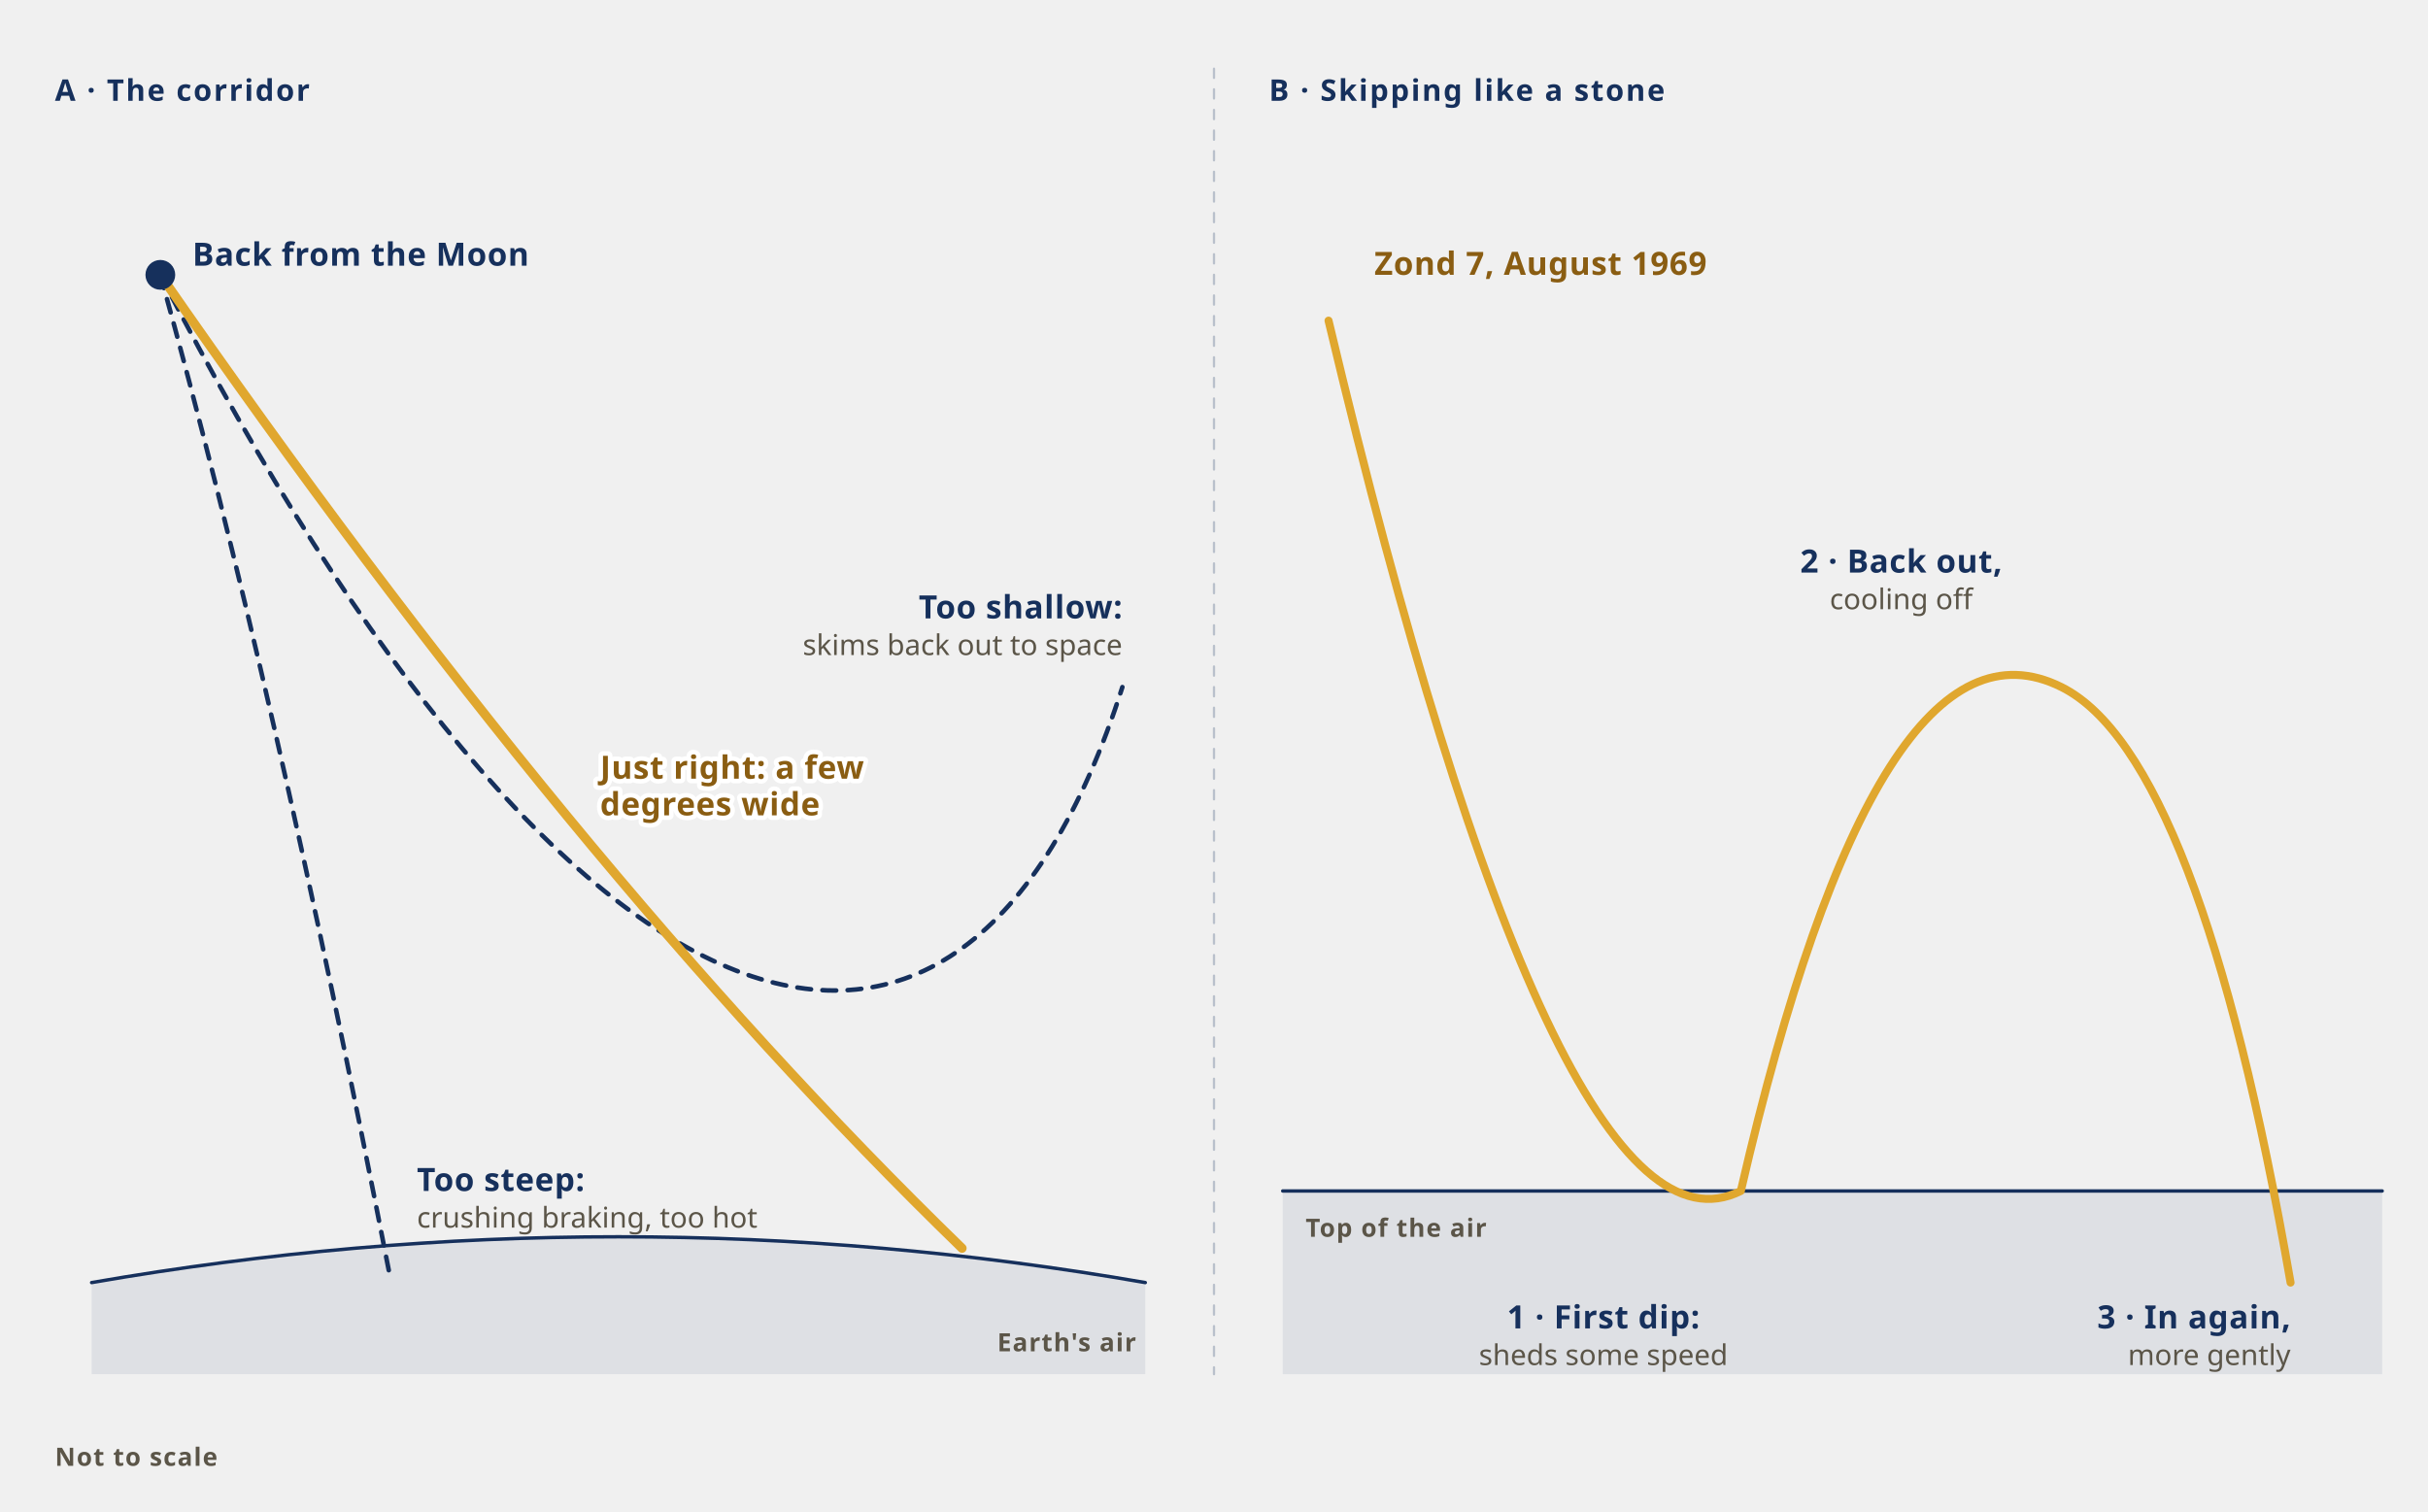
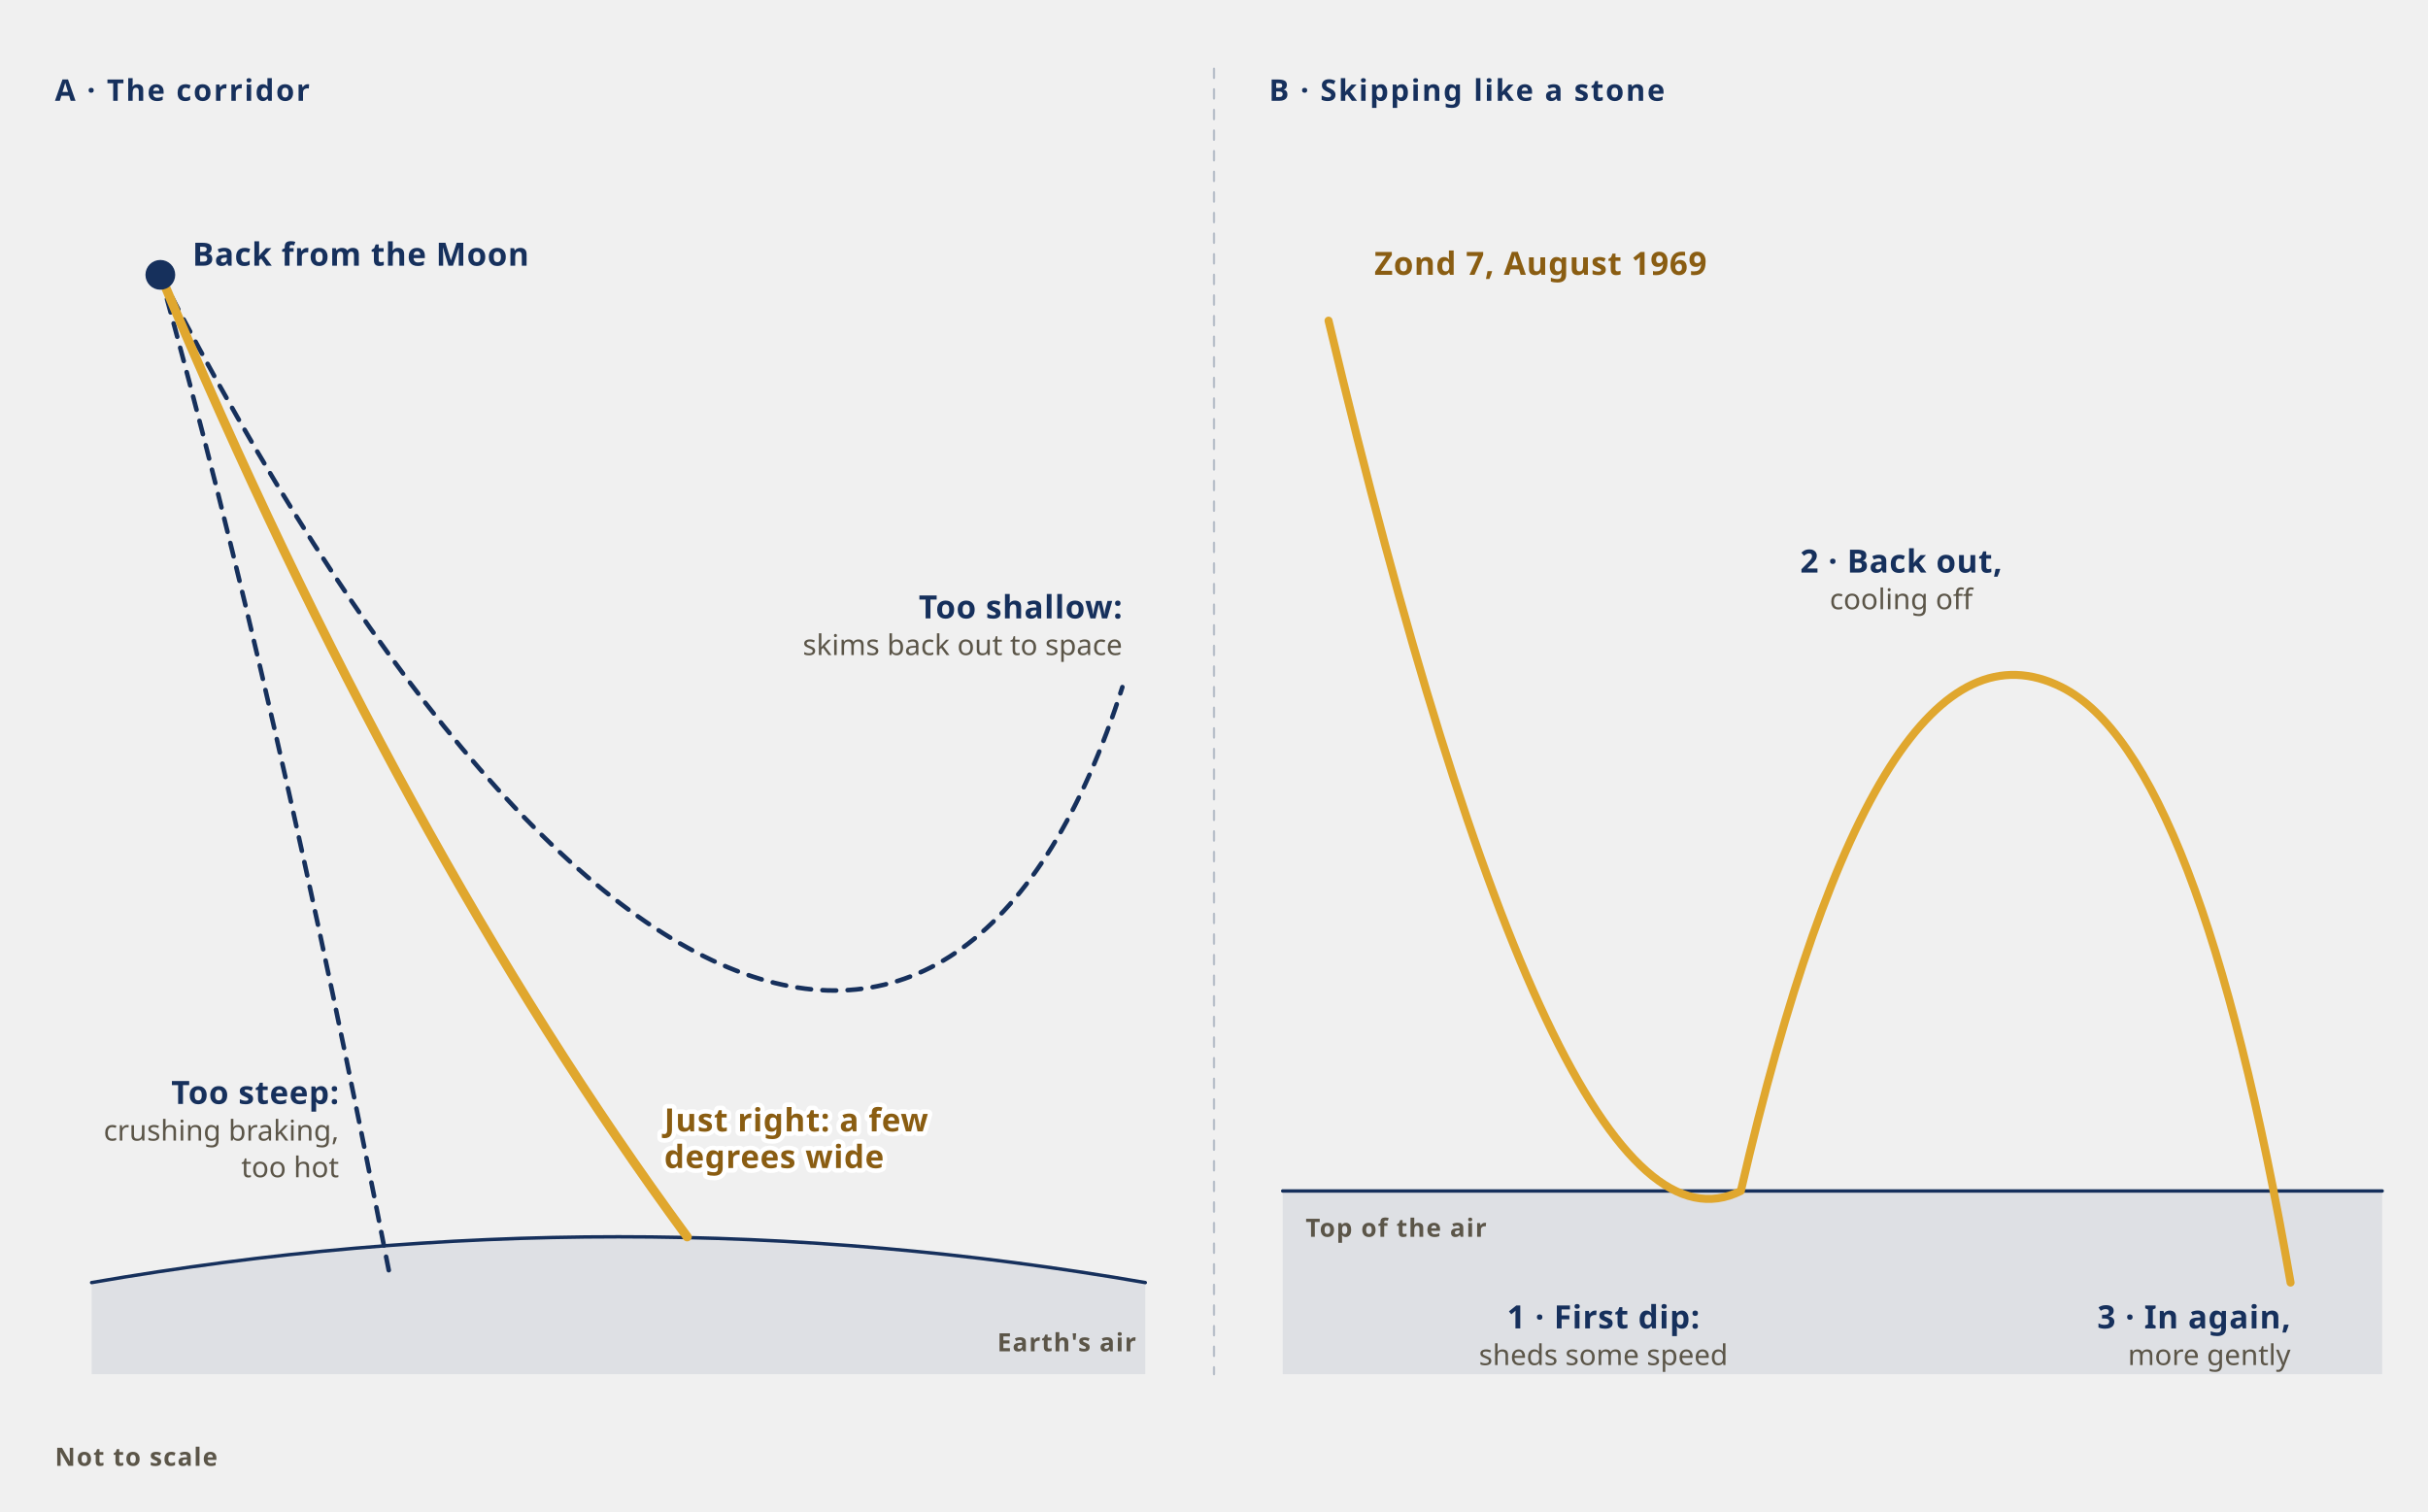
<svg xmlns="http://www.w3.org/2000/svg" viewBox="0 0 1060 660" width="1060" height="660">
  <style>
  .d-head { font-family: Archivo; font-weight: 700; font-size: 13px; letter-spacing: 0.8px; fill: #16305c; text-transform: uppercase; }
  .d-lbl { font-family: Archivo; font-weight: 700; font-size: 14px; letter-spacing: 0.3px; fill: #16305c; }
  .d-lbl-gold { font-family: Archivo; font-weight: 700; font-size: 14px; letter-spacing: 0.3px; fill: #8a5d12; }
  .d-txt { font-family: 'Work Sans'; font-weight: 500; font-size: 12.5px; fill: #5b5548; }
  .d-body { font-family: 'Work Sans'; font-weight: 500; font-size: 14px; fill: #1c1c1a; }
  .d-sm { font-family: Archivo; font-weight: 600; font-size: 11px; letter-spacing: 0.5px; fill: #5b5548; text-transform: uppercase; }
  .halo { paint-order: stroke; stroke: #ffffff; stroke-width: 4px; stroke-linejoin: round; }
  </style>
  <defs>
    <marker id="arN" viewBox="0 0 10 10" refX="8" refY="5" markerWidth="7" markerHeight="7" orient="auto-start-reverse">
      <path d="M0 0 10 5 0 10z" fill="#16305c" />
    </marker>
    <marker id="arG" viewBox="0 0 10 10" refX="8" refY="5" markerWidth="6" markerHeight="6" orient="auto-start-reverse">
      <path d="M0 0 10 5 0 10z" fill="#e0a72e" />
    </marker>
    <pattern id="hatch" width="8" height="8" patternUnits="userSpaceOnUse" patternTransform="rotate(45)">
      <rect width="8" height="8" fill="rgba(22,48,92,0.08)" />
      <line x1="0" y1="0" x2="0" y2="8" stroke="rgba(22,48,92,0.35)" stroke-width="2" />
    </pattern>
    <pattern id="hatchG" width="8" height="8" patternUnits="userSpaceOnUse" patternTransform="rotate(45)">
      <rect width="8" height="8" fill="rgba(224,167,46,0.14)" />
      <line x1="0" y1="0" x2="0" y2="8" stroke="rgba(224,167,46,0.75)" stroke-width="2" />
    </pattern>
  </defs>
  <path d="M530 30 L530 600" fill="none" stroke="rgba(22,48,92,0.25)" stroke-width="1" stroke-dasharray="4 5" stroke-linejoin="round" stroke-linecap="round" />
  <text x="24" y="44" class="d-head">A · The corridor</text>
  <path d="M40 560 Q270 520 500 560 L500 600 L40 600 Z" fill="rgba(22,48,92,0.08)" />
  <path d="M40 560 Q270 520 500 560" fill="none" stroke="#16305c" stroke-width="1.5" stroke-linejoin="round" stroke-linecap="round" />
  <text x="496" y="590" text-anchor="end" class="d-sm">Earth's air</text>
  <path d="M70 120 Q120 300 170 556" fill="none" stroke="#16305c" stroke-width="2" stroke-dasharray="6 5" stroke-linejoin="round" stroke-linecap="round" />
-   <text x="182" y="520" class="d-lbl">Too steep:</text>
-   <text x="182" y="536" class="d-txt">crushing braking, too hot</text>
+   <text x="148" y="482" text-anchor="end" class="d-lbl">Too steep:</text>
+   <text x="148" y="498" text-anchor="end" class="d-txt">crushing braking,</text>
+   <text x="148" y="514" text-anchor="end" class="d-txt">too hot</text>
  <path d="M70 120 C250 470, 420 520, 490 300" fill="none" stroke="#16305c" stroke-width="2" stroke-dasharray="6 5" stroke-linejoin="round" stroke-linecap="round" />
  <text x="490" y="270" text-anchor="end" class="d-lbl">Too shallow:</text>
  <text x="490" y="286" text-anchor="end" class="d-txt">skims back out to space</text>
-   <path d="M70 120 Q250 380 420 545" fill="none" stroke="#e0a72e" stroke-width="4" stroke-linejoin="round" stroke-linecap="round" />
-   <text x="262" y="340" class="d-lbl-gold halo">Just right: a few</text>
-   <text x="262" y="356" class="d-lbl-gold halo">degrees wide</text>
+   <path d="M70 120 Q175 370 300 540" fill="none" stroke="#e0a72e" stroke-width="4" stroke-linejoin="round" stroke-linecap="round" />
+   <text x="290" y="494" class="d-lbl-gold halo">Just right: a few</text>
+   <text x="290" y="510" class="d-lbl-gold halo">degrees wide</text>
  <circle cx="70.0" cy="120.0" r="6.0" fill="#16305c" stroke="#16305c" stroke-width="1" />
  <text x="84" y="116" class="d-lbl">Back from the Moon</text>
  <text x="24" y="640" class="d-sm">Not to scale</text>
  <text x="554" y="44" class="d-head">B · Skipping like a stone</text>
  <path d="M560 520 L1040 520 L1040 600 L560 600 Z" fill="rgba(22,48,92,0.08)" />
  <path d="M560 520 L1040 520" fill="none" stroke="#16305c" stroke-width="1.5" stroke-linejoin="round" stroke-linecap="round" />
  <text x="570" y="540" class="d-sm">Top of the air</text>
  <path d="M580 140 Q680 560 760 520 Q820 260 900 300 Q960 330 1000 560" fill="none" stroke="#e0a72e" stroke-width="3.5" stroke-linejoin="round" stroke-linecap="round" />
  <text x="700" y="580" text-anchor="middle" class="d-lbl">1 · First dip:</text>
  <text x="700" y="596" text-anchor="middle" class="d-txt">sheds some speed</text>
  <text x="830" y="250" text-anchor="middle" class="d-lbl">2 · Back out,</text>
  <text x="830" y="266" text-anchor="middle" class="d-txt">cooling off</text>
  <text x="1000" y="580" text-anchor="end" class="d-lbl">3 · In again,</text>
  <text x="1000" y="596" text-anchor="end" class="d-txt">more gently</text>
  <text x="600" y="120" class="d-lbl-gold">Zond 7, August 1969</text>
</svg>
